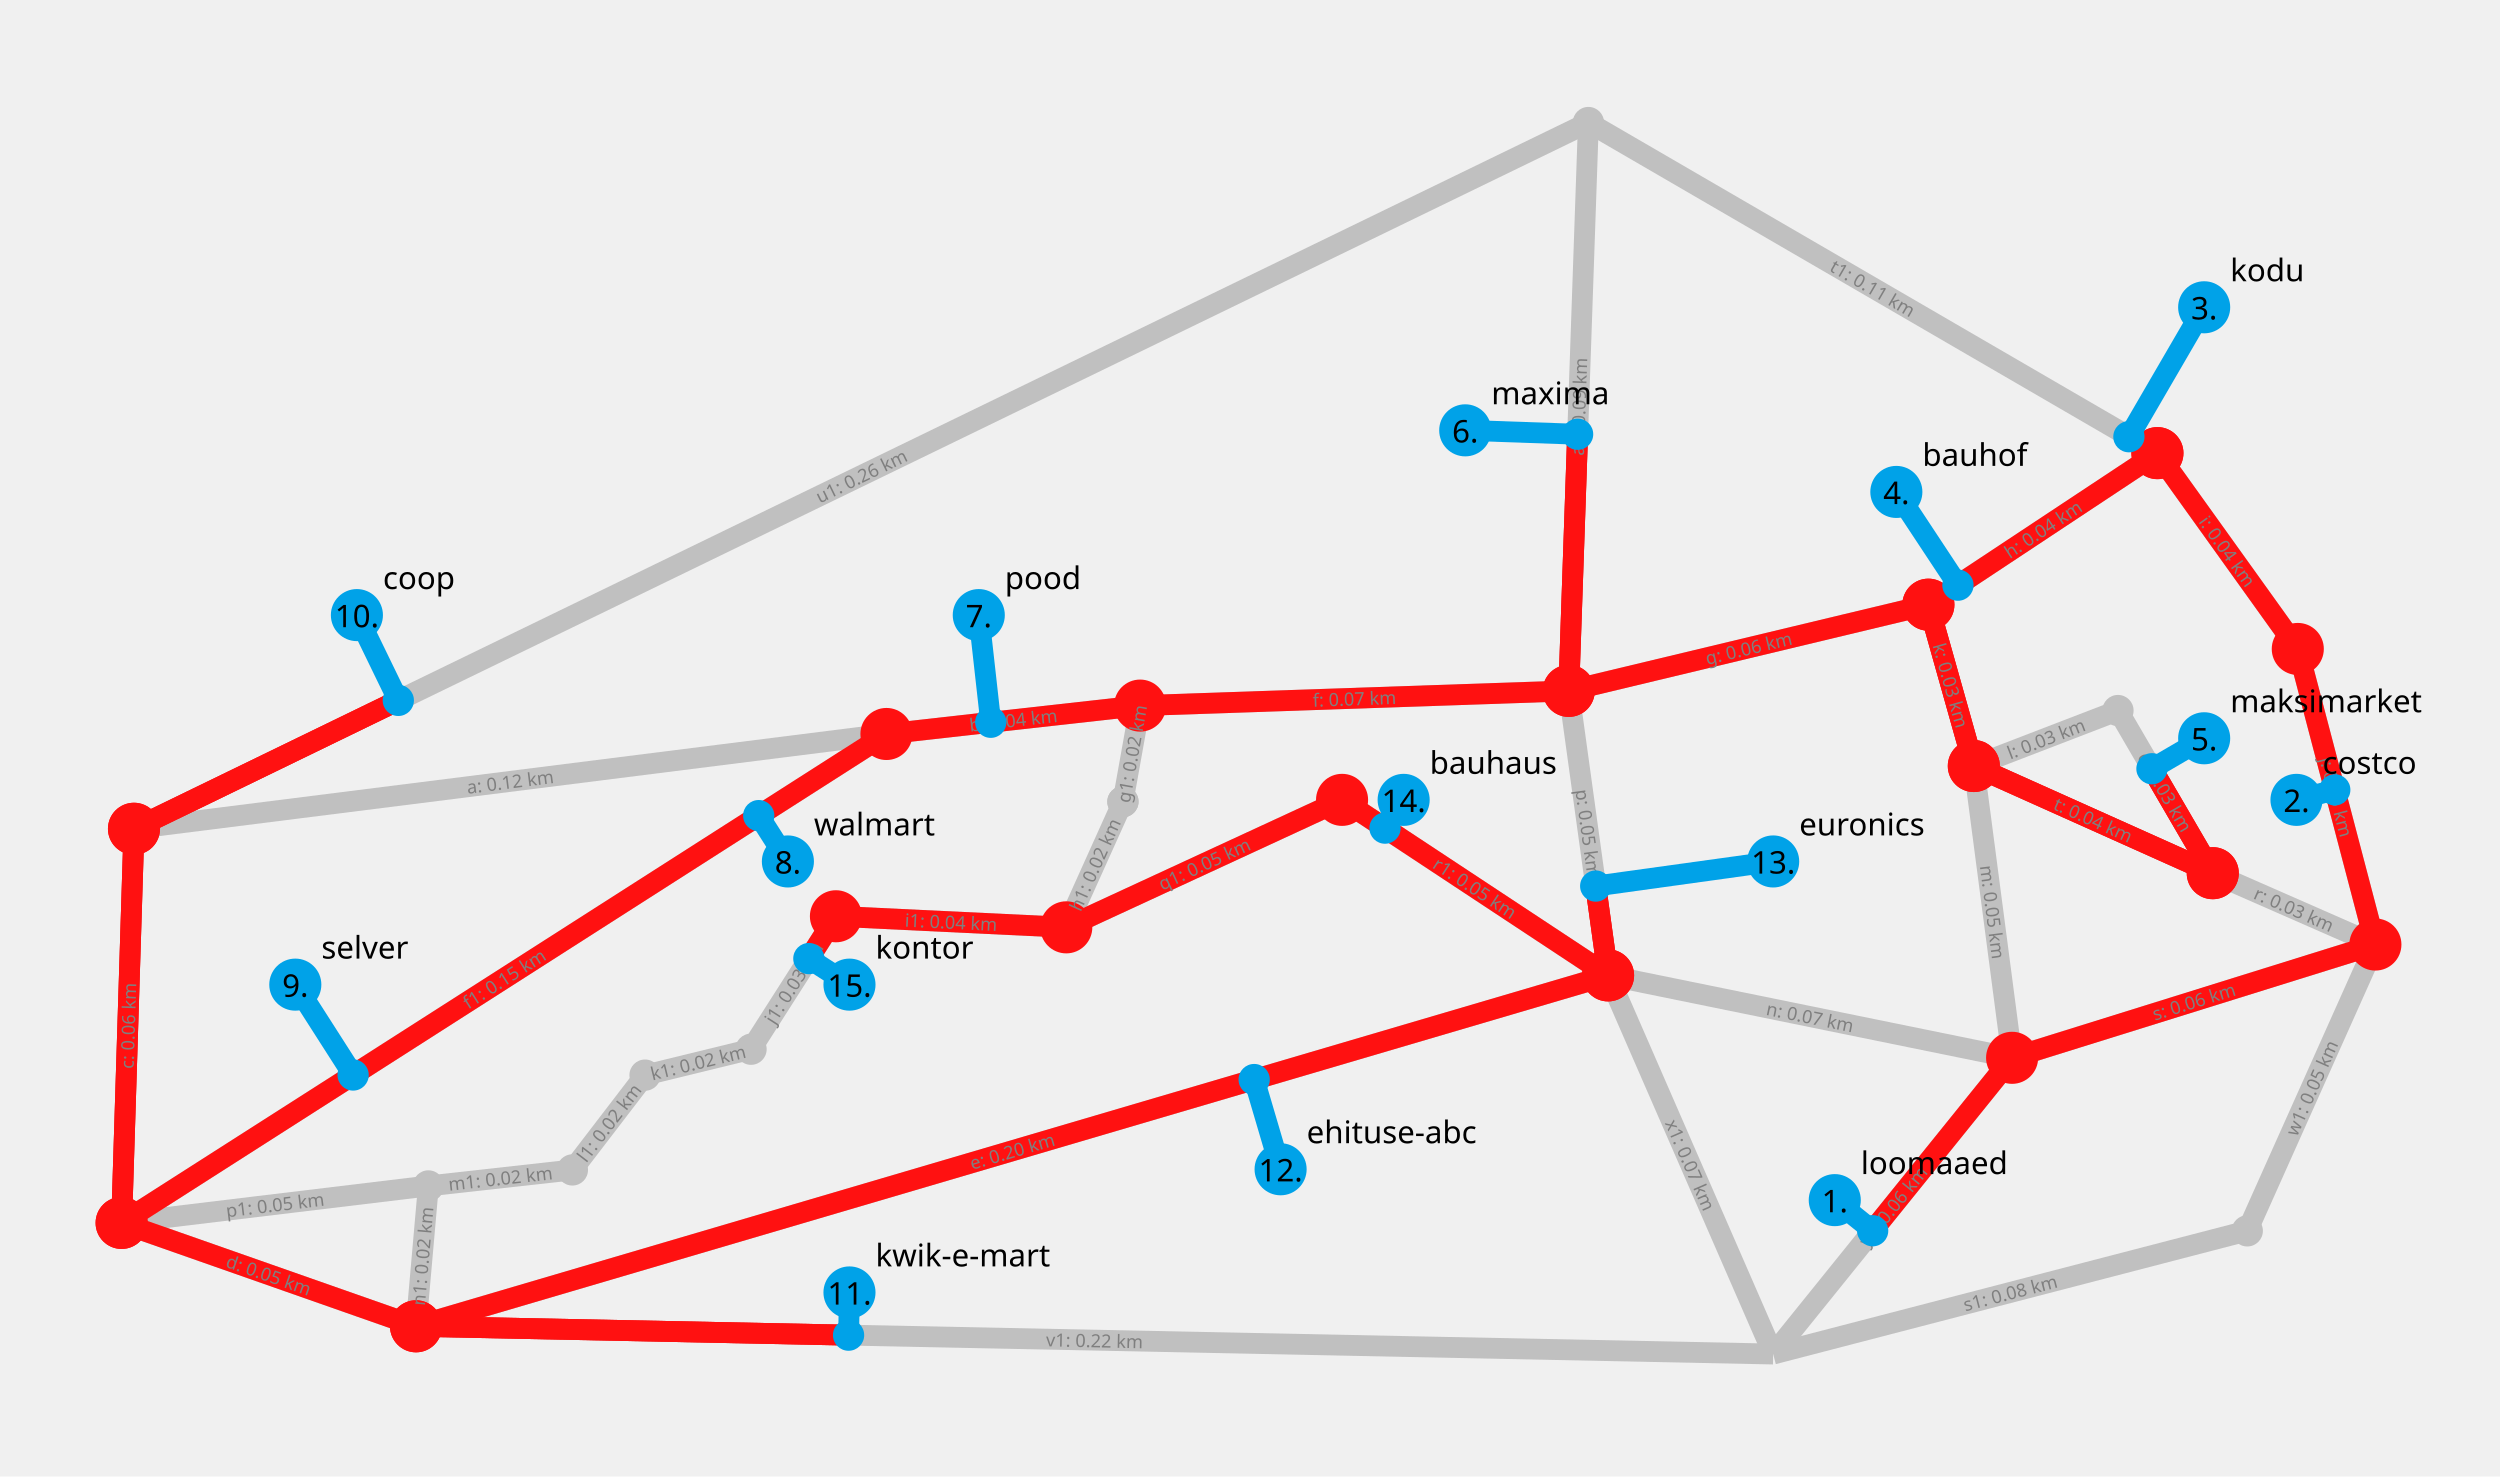
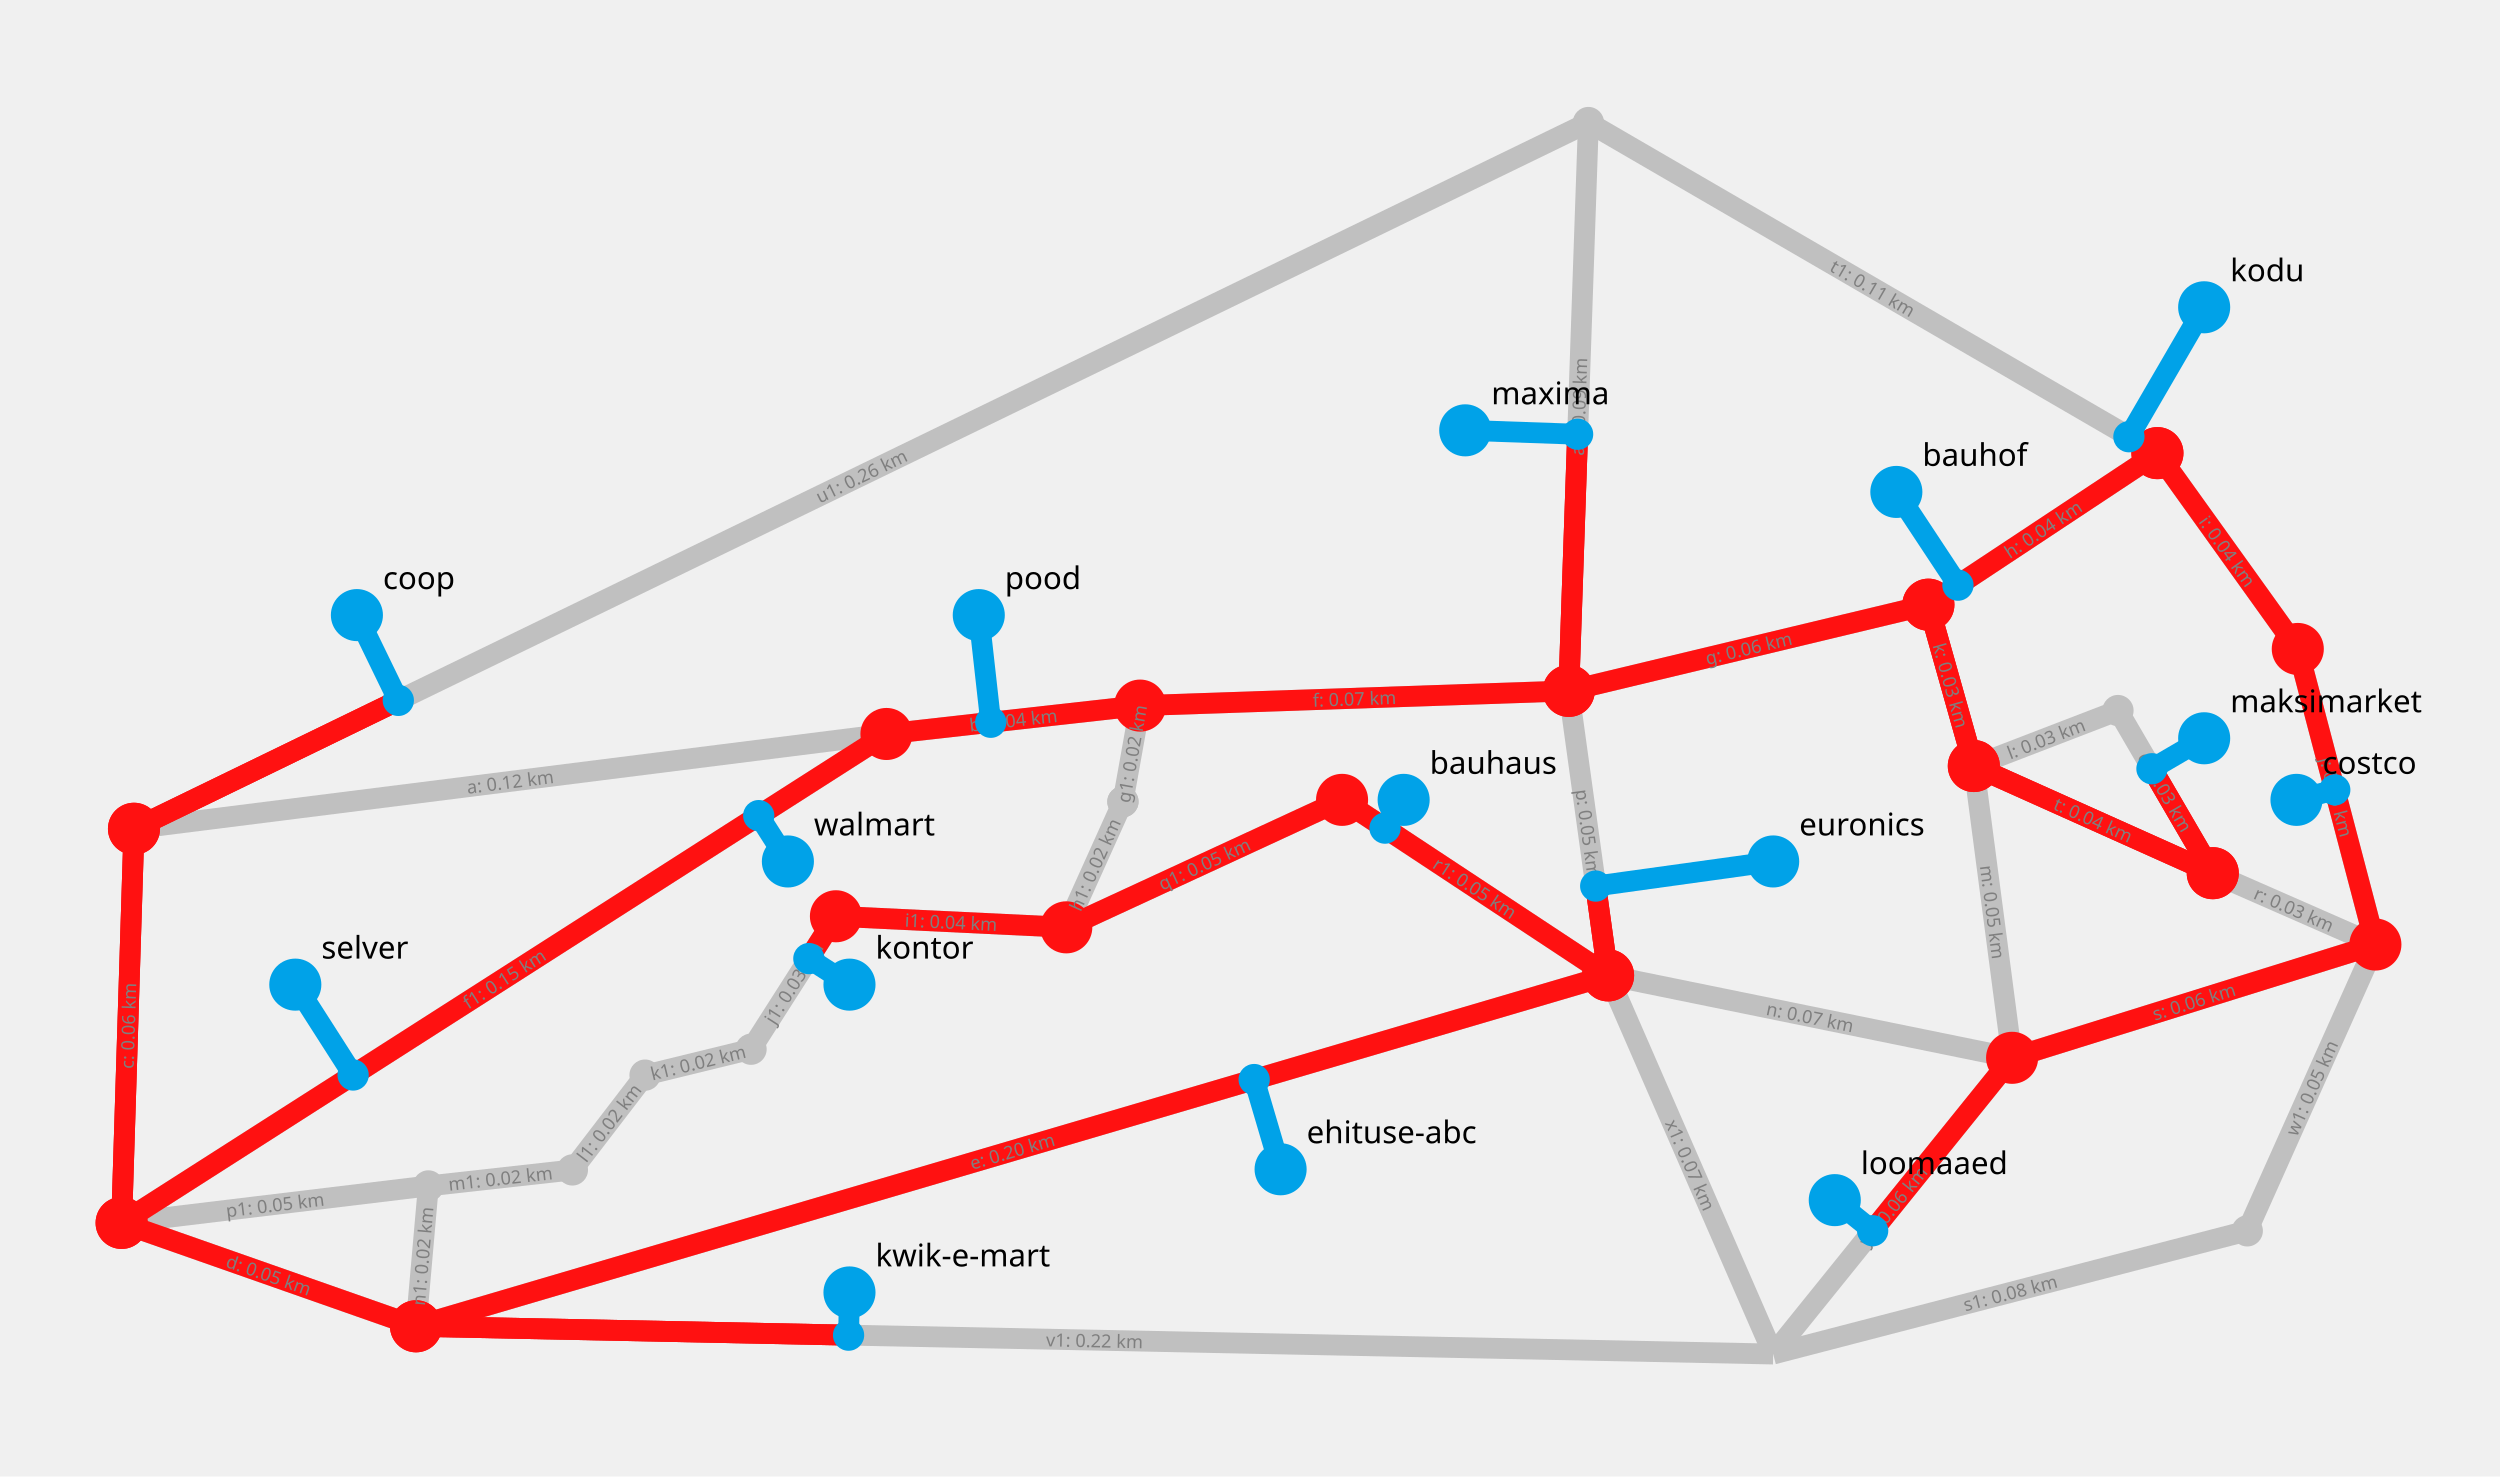
<svg xmlns="http://www.w3.org/2000/svg" version="1.1" width="1920" height="1134" viewBox="-747 -567 1920 1134" font-family="Hermit">
  <rect x="-747" y="-567" width="100%" height="100%" fill="rgb(240, 240, 240)" />
  <line x1="128.6" y1="-25.1" x2="457.8" y2="-36.4" style="stroke:rgb(192, 192, 192);stroke-width:16" />
  <circle cx="128.6" cy="-25.1" r="12" fill="rgb(192, 192, 192)" />
  <circle cx="457.8" cy="-36.4" r="12" fill="rgb(192, 192, 192)" />
  <line x1="457.8" y1="-36.4" x2="734.0" y2="-102.6" style="stroke:rgb(192, 192, 192);stroke-width:16" />
  <circle cx="734.0" cy="-102.6" r="12" fill="rgb(192, 192, 192)" />
  <line x1="734.0" y1="-102.6" x2="909.9" y2="-219.0" style="stroke:rgb(192, 192, 192);stroke-width:16" />
  <circle cx="909.9" cy="-219.0" r="12" fill="rgb(192, 192, 192)" />
  <line x1="909.9" y1="-219.0" x2="1017.7" y2="-68.6" style="stroke:rgb(192, 192, 192);stroke-width:16" />
  <circle cx="1017.7" cy="-68.6" r="12" fill="rgb(192, 192, 192)" />
  <line x1="1017.7" y1="-68.6" x2="1077.3" y2="158.4" style="stroke:rgb(192, 192, 192);stroke-width:16" />
  <circle cx="1077.3" cy="158.4" r="12" fill="rgb(192, 192, 192)" />
  <line x1="734.0" y1="-102.6" x2="768.9" y2="21.3" style="stroke:rgb(192, 192, 192);stroke-width:16" />
  <circle cx="768.9" cy="21.3" r="12" fill="rgb(192, 192, 192)" />
  <line x1="768.9" y1="21.3" x2="879.6" y2="-21.3" style="stroke:rgb(192, 192, 192);stroke-width:16" />
  <circle cx="879.6" cy="-21.3" r="12" fill="rgb(192, 192, 192)" />
  <line x1="768.9" y1="21.3" x2="798.3" y2="245.4" style="stroke:rgb(192, 192, 192);stroke-width:16" />
  <circle cx="798.3" cy="245.4" r="12" fill="rgb(192, 192, 192)" />
  <line x1="798.3" y1="245.4" x2="488.0" y2="182.1" style="stroke:rgb(192, 192, 192);stroke-width:16" />
  <circle cx="488.0" cy="182.1" r="12" fill="rgb(192, 192, 192)" />
  <line x1="488.0" y1="182.1" x2="457.8" y2="-36.4" style="stroke:rgb(192, 192, 192);stroke-width:16" />
  <circle cx="457.8" cy="-36.4" r="12" fill="rgb(192, 192, 192)" />
  <line x1="879.6" y1="-21.3" x2="952.4" y2="103.6" style="stroke:rgb(192, 192, 192);stroke-width:16" />
  <circle cx="952.4" cy="103.6" r="12" fill="rgb(192, 192, 192)" />
  <line x1="952.4" y1="103.6" x2="1077.3" y2="158.4" style="stroke:rgb(192, 192, 192);stroke-width:16" />
  <circle cx="1077.3" cy="158.4" r="12" fill="rgb(192, 192, 192)" />
  <line x1="1077.3" y1="158.4" x2="798.3" y2="245.4" style="stroke:rgb(192, 192, 192);stroke-width:16" />
  <circle cx="798.3" cy="245.4" r="12" fill="rgb(192, 192, 192)" />
  <line x1="952.4" y1="103.6" x2="768.9" y2="21.3" style="stroke:rgb(192, 192, 192);stroke-width:16" />
  <circle cx="768.9" cy="21.3" r="12" fill="rgb(192, 192, 192)" />
  <line x1="-644.1" y1="69.5" x2="-66.2" y2="-3.3" style="stroke:rgb(192, 192, 192);stroke-width:16" />
  <circle cx="-66.2" cy="-3.3" r="12" fill="rgb(192, 192, 192)" />
  <line x1="-66.2" y1="-3.3" x2="128.6" y2="-25.1" style="stroke:rgb(192, 192, 192);stroke-width:16" />
  <circle cx="128.6" cy="-25.1" r="12" fill="rgb(192, 192, 192)" />
  <line x1="-653.6" y1="372.2" x2="-644.1" y2="69.5" style="stroke:rgb(192, 192, 192);stroke-width:16" />
  <circle cx="-644.1" cy="69.5" r="12" fill="rgb(192, 192, 192)" />
  <line x1="-653.6" y1="372.2" x2="-427.5" y2="451.6" style="stroke:rgb(192, 192, 192);stroke-width:16" />
  <circle cx="-427.5" cy="451.6" r="12" fill="rgb(192, 192, 192)" />
  <line x1="-427.5" y1="451.6" x2="488.0" y2="182.1" style="stroke:rgb(192, 192, 192);stroke-width:16" />
  <circle cx="488.0" cy="182.1" r="12" fill="rgb(192, 192, 192)" />
  <line x1="-66.2" y1="-3.3" x2="-653.6" y2="372.2" style="stroke:rgb(192, 192, 192);stroke-width:16" />
  <circle cx="-653.6" cy="372.2" r="12" fill="rgb(192, 192, 192)" />
  <line x1="128.6" y1="-25.1" x2="115.4" y2="48.7" style="stroke:rgb(192, 192, 192);stroke-width:16" />
  <circle cx="115.4" cy="48.7" r="12" fill="rgb(192, 192, 192)" />
  <line x1="71.9" y1="145.2" x2="115.4" y2="48.7" style="stroke:rgb(192, 192, 192);stroke-width:16" />
  <circle cx="115.4" cy="48.7" r="12" fill="rgb(192, 192, 192)" />
  <line x1="-105.0" y1="136.7" x2="71.9" y2="145.2" style="stroke:rgb(192, 192, 192);stroke-width:16" />
  <circle cx="71.9" cy="145.2" r="12" fill="rgb(192, 192, 192)" />
  <line x1="-105.0" y1="136.7" x2="-170.2" y2="238.8" style="stroke:rgb(192, 192, 192);stroke-width:16" />
  <circle cx="-170.2" cy="238.8" r="12" fill="rgb(192, 192, 192)" />
  <line x1="-170.2" y1="238.8" x2="-251.6" y2="258.7" style="stroke:rgb(192, 192, 192);stroke-width:16" />
  <circle cx="-251.6" cy="258.7" r="12" fill="rgb(192, 192, 192)" />
  <line x1="-251.6" y1="258.7" x2="-307.4" y2="331.5" style="stroke:rgb(192, 192, 192);stroke-width:16" />
  <circle cx="-307.4" cy="331.5" r="12" fill="rgb(192, 192, 192)" />
  <line x1="-307.4" y1="331.5" x2="-418.0" y2="343.8" style="stroke:rgb(192, 192, 192);stroke-width:16" />
  <circle cx="-418.0" cy="343.8" r="12" fill="rgb(192, 192, 192)" />
  <line x1="-418.0" y1="343.8" x2="-427.5" y2="451.6" style="stroke:rgb(192, 192, 192);stroke-width:16" />
  <circle cx="-427.5" cy="451.6" r="12" fill="rgb(192, 192, 192)" />
  <line x1="-418.0" y1="343.8" x2="-653.6" y2="372.2" style="stroke:rgb(192, 192, 192);stroke-width:16" />
  <circle cx="-653.6" cy="372.2" r="12" fill="rgb(192, 192, 192)" />
  <line x1="71.9" y1="145.2" x2="283.7" y2="47.3" style="stroke:rgb(192, 192, 192);stroke-width:16" />
  <circle cx="283.7" cy="47.3" r="12" fill="rgb(192, 192, 192)" />
  <line x1="283.7" y1="47.3" x2="488.0" y2="182.1" style="stroke:rgb(192, 192, 192);stroke-width:16" />
  <circle cx="488.0" cy="182.1" r="12" fill="rgb(192, 192, 192)" />
  <line x1="614.8" y1="472.9" x2="978.9" y2="378.3" style="stroke:rgb(192, 192, 192);stroke-width:16" />
  <circle cx="978.9" cy="378.3" r="12" fill="rgb(192, 192, 192)" />
  <line x1="472.9" y1="-472.9" x2="909.9" y2="-219.0" style="stroke:rgb(192, 192, 192);stroke-width:16" />
  <circle cx="909.9" cy="-219.0" r="12" fill="rgb(192, 192, 192)" />
  <line x1="472.9" y1="-472.9" x2="-644.1" y2="69.5" style="stroke:rgb(192, 192, 192);stroke-width:16" />
  <circle cx="-644.1" cy="69.5" r="12" fill="rgb(192, 192, 192)" />
  <line x1="614.8" y1="472.9" x2="-427.5" y2="451.6" style="stroke:rgb(192, 192, 192);stroke-width:16" />
  <circle cx="-427.5" cy="451.6" r="12" fill="rgb(192, 192, 192)" />
  <line x1="978.9" y1="378.3" x2="1077.3" y2="158.4" style="stroke:rgb(192, 192, 192);stroke-width:16" />
  <circle cx="1077.3" cy="158.4" r="12" fill="rgb(192, 192, 192)" />
  <line x1="614.8" y1="472.9" x2="488.0" y2="182.1" style="stroke:rgb(192, 192, 192);stroke-width:16" />
  <circle cx="488.0" cy="182.1" r="12" fill="rgb(192, 192, 192)" />
  <line x1="614.8" y1="472.9" x2="798.3" y2="245.4" style="stroke:rgb(192, 192, 192);stroke-width:16" />
  <circle cx="798.3" cy="245.4" r="12" fill="rgb(192, 192, 192)" />
  <line x1="457.8" y1="-36.4" x2="472.9" y2="-472.9" style="stroke:rgb(192, 192, 192);stroke-width:16" />
  <circle cx="472.9" cy="-472.9" r="12" fill="rgb(192, 192, 192)" />
  <line x1="691.2" y1="378.2" x2="798.3" y2="245.4" style="stroke:rgb(255, 17, 17);stroke-width:16" />
  <circle cx="798.3" cy="245.4" r="20" fill="rgb(255, 17, 17)" />
  <line x1="798.3" y1="245.4" x2="1077.3" y2="158.4" style="stroke:rgb(255, 17, 17);stroke-width:16" />
  <circle cx="1077.3" cy="158.4" r="20" fill="rgb(255, 17, 17)" />
  <line x1="1077.3" y1="158.4" x2="1046.1" y2="39.6" style="stroke:rgb(255, 17, 17);stroke-width:16" />
  <line x1="1046.1" y1="39.6" x2="1017.7" y2="-68.6" style="stroke:rgb(255, 17, 17);stroke-width:16" />
  <circle cx="1017.7" cy="-68.6" r="20" fill="rgb(255, 17, 17)" />
  <line x1="1017.7" y1="-68.6" x2="909.9" y2="-219.0" style="stroke:rgb(255, 17, 17);stroke-width:16" />
  <circle cx="909.9" cy="-219.0" r="20" fill="rgb(255, 17, 17)" />
  <line x1="909.9" y1="-219.0" x2="888.0" y2="-231.6" style="stroke:rgb(255, 17, 17);stroke-width:16" />
  <line x1="888.0" y1="-231.6" x2="909.9" y2="-219.0" style="stroke:rgb(255, 17, 17);stroke-width:16" />
  <circle cx="909.9" cy="-219.0" r="20" fill="rgb(255, 17, 17)" />
  <line x1="909.9" y1="-219.0" x2="756.7" y2="-117.6" style="stroke:rgb(255, 17, 17);stroke-width:16" />
  <line x1="756.7" y1="-117.6" x2="734.0" y2="-102.6" style="stroke:rgb(255, 17, 17);stroke-width:16" />
  <circle cx="734.0" cy="-102.6" r="20" fill="rgb(255, 17, 17)" />
  <line x1="734.0" y1="-102.6" x2="768.9" y2="21.3" style="stroke:rgb(255, 17, 17);stroke-width:16" />
  <circle cx="768.9" cy="21.3" r="20" fill="rgb(255, 17, 17)" />
  <line x1="768.9" y1="21.3" x2="952.4" y2="103.6" style="stroke:rgb(255, 17, 17);stroke-width:16" />
  <circle cx="952.4" cy="103.6" r="20" fill="rgb(255, 17, 17)" />
  <line x1="952.4" y1="103.6" x2="905.7" y2="23.4" style="stroke:rgb(255, 17, 17);stroke-width:16" />
  <line x1="905.7" y1="23.4" x2="952.4" y2="103.6" style="stroke:rgb(255, 17, 17);stroke-width:16" />
  <circle cx="952.4" cy="103.6" r="20" fill="rgb(255, 17, 17)" />
  <line x1="952.4" y1="103.6" x2="768.9" y2="21.3" style="stroke:rgb(255, 17, 17);stroke-width:16" />
  <circle cx="768.9" cy="21.3" r="20" fill="rgb(255, 17, 17)" />
  <line x1="768.9" y1="21.3" x2="734.0" y2="-102.6" style="stroke:rgb(255, 17, 17);stroke-width:16" />
  <circle cx="734.0" cy="-102.6" r="20" fill="rgb(255, 17, 17)" />
  <line x1="734.0" y1="-102.6" x2="457.8" y2="-36.4" style="stroke:rgb(255, 17, 17);stroke-width:16" />
  <circle cx="457.8" cy="-36.4" r="20" fill="rgb(255, 17, 17)" />
  <line x1="457.8" y1="-36.4" x2="464.6" y2="-233.5" style="stroke:rgb(255, 17, 17);stroke-width:16" />
  <line x1="464.6" y1="-233.5" x2="457.8" y2="-36.4" style="stroke:rgb(255, 17, 17);stroke-width:16" />
  <circle cx="457.8" cy="-36.4" r="20" fill="rgb(255, 17, 17)" />
  <line x1="457.8" y1="-36.4" x2="128.6" y2="-25.1" style="stroke:rgb(255, 17, 17);stroke-width:16" />
  <circle cx="128.6" cy="-25.1" r="20" fill="rgb(255, 17, 17)" />
  <line x1="128.6" y1="-25.1" x2="13.9" y2="-12.3" style="stroke:rgb(255, 17, 17);stroke-width:16" />
  <line x1="13.9" y1="-12.3" x2="-66.2" y2="-3.3" style="stroke:rgb(255, 17, 17);stroke-width:16" />
  <circle cx="-66.2" cy="-3.3" r="20" fill="rgb(255, 17, 17)" />
  <line x1="-66.2" y1="-3.3" x2="-164.3" y2="59.4" style="stroke:rgb(255, 17, 17);stroke-width:16" />
  <line x1="-164.3" y1="59.4" x2="-475.8" y2="258.6" style="stroke:rgb(255, 17, 17);stroke-width:16" />
  <line x1="-475.8" y1="258.6" x2="-653.6" y2="372.2" style="stroke:rgb(255, 17, 17);stroke-width:16" />
  <circle cx="-653.6" cy="372.2" r="20" fill="rgb(255, 17, 17)" />
  <line x1="-653.6" y1="372.2" x2="-644.1" y2="69.5" style="stroke:rgb(255, 17, 17);stroke-width:16" />
  <circle cx="-644.1" cy="69.5" r="20" fill="rgb(255, 17, 17)" />
  <line x1="-644.1" y1="69.5" x2="-441.1" y2="-29.1" style="stroke:rgb(255, 17, 17);stroke-width:16" />
  <line x1="-441.1" y1="-29.1" x2="-644.1" y2="69.5" style="stroke:rgb(255, 17, 17);stroke-width:16" />
  <circle cx="-644.1" cy="69.5" r="20" fill="rgb(255, 17, 17)" />
  <line x1="-644.1" y1="69.5" x2="-653.6" y2="372.2" style="stroke:rgb(255, 17, 17);stroke-width:16" />
  <circle cx="-653.6" cy="372.2" r="20" fill="rgb(255, 17, 17)" />
  <line x1="-653.6" y1="372.2" x2="-427.5" y2="451.6" style="stroke:rgb(255, 17, 17);stroke-width:16" />
  <circle cx="-427.5" cy="451.6" r="20" fill="rgb(255, 17, 17)" />
  <line x1="-427.5" y1="451.6" x2="-95.3" y2="458.4" style="stroke:rgb(255, 17, 17);stroke-width:16" />
  <line x1="-95.3" y1="458.4" x2="-427.5" y2="451.6" style="stroke:rgb(255, 17, 17);stroke-width:16" />
  <circle cx="-427.5" cy="451.6" r="20" fill="rgb(255, 17, 17)" />
  <line x1="-427.5" y1="451.6" x2="216.2" y2="262.1" style="stroke:rgb(255, 17, 17);stroke-width:16" />
  <line x1="216.2" y1="262.1" x2="488.0" y2="182.1" style="stroke:rgb(255, 17, 17);stroke-width:16" />
  <circle cx="488.0" cy="182.1" r="20" fill="rgb(255, 17, 17)" />
  <line x1="488.0" y1="182.1" x2="478.5" y2="113.5" style="stroke:rgb(255, 17, 17);stroke-width:16" />
  <line x1="478.5" y1="113.5" x2="488.0" y2="182.1" style="stroke:rgb(255, 17, 17);stroke-width:16" />
  <circle cx="488.0" cy="182.1" r="20" fill="rgb(255, 17, 17)" />
  <line x1="488.0" y1="182.1" x2="316.7" y2="69.0" style="stroke:rgb(255, 17, 17);stroke-width:16" />
  <line x1="316.7" y1="69.0" x2="283.7" y2="47.3" style="stroke:rgb(255, 17, 17);stroke-width:16" />
  <circle cx="283.7" cy="47.3" r="20" fill="rgb(255, 17, 17)" />
  <line x1="283.7" y1="47.3" x2="71.9" y2="145.2" style="stroke:rgb(255, 17, 17);stroke-width:16" />
  <circle cx="71.9" cy="145.2" r="20" fill="rgb(255, 17, 17)" />
  <line x1="71.9" y1="145.2" x2="-105.0" y2="136.7" style="stroke:rgb(255, 17, 17);stroke-width:16" />
  <circle cx="-105.0" cy="136.7" r="20" fill="rgb(255, 17, 17)" />
  <line x1="-105.0" y1="136.7" x2="-125.8" y2="169.2" style="stroke:rgb(255, 17, 17);stroke-width:16" />
  <text font-size="14" dominant-baseline="central" text-anchor="middle" fill="rgb(127, 127, 127)" transform="translate(293.2, -30.7) rotate(-1.97493)">f: 0.07 km</text>
  <text font-size="14" dominant-baseline="central" text-anchor="middle" fill="rgb(127, 127, 127)" transform="translate(595.9, -69.5) rotate(-13.4809)">g: 0.06 km</text>
  <text font-size="14" dominant-baseline="central" text-anchor="middle" fill="rgb(127, 127, 127)" transform="translate(821.9, -160.8) rotate(-33.4763)">h: 0.04 km</text>
  <text font-size="14" dominant-baseline="central" text-anchor="middle" fill="rgb(127, 127, 127)" transform="translate(963.8, -143.8) rotate(54.3602)">i: 0.04 km</text>
  <text font-size="14" dominant-baseline="central" text-anchor="middle" fill="rgb(127, 127, 127)" transform="translate(1047.5, 44.9) rotate(75.2917)">j: 0.05 km</text>
  <text font-size="14" dominant-baseline="central" text-anchor="middle" fill="rgb(127, 127, 127)" transform="translate(751.4, -40.7) rotate(74.228)">k: 0.03 km</text>
  <text font-size="14" dominant-baseline="central" text-anchor="middle" fill="rgb(127, 127, 127)" transform="translate(824.3, -0.0) rotate(-21.0375)">l: 0.03 km</text>
  <text font-size="14" dominant-baseline="central" text-anchor="middle" fill="rgb(127, 127, 127)" transform="translate(783.6, 133.4) rotate(82.5479)">m: 0.05 km</text>
  <text font-size="14" dominant-baseline="central" text-anchor="middle" fill="rgb(127, 127, 127)" transform="translate(643.2, 213.8) rotate(11.5449)">n: 0.07 km</text>
  <text font-size="14" dominant-baseline="central" text-anchor="middle" fill="rgb(127, 127, 127)" transform="translate(472.9, 72.8) rotate(82.1131)">p: 0.05 km</text>
  <text font-size="14" dominant-baseline="central" text-anchor="middle" fill="rgb(127, 127, 127)" transform="translate(916.0, 41.1) rotate(59.7436)">q: 0.03 km</text>
  <text font-size="14" dominant-baseline="central" text-anchor="middle" fill="rgb(127, 127, 127)" transform="translate(1014.9, 131.0) rotate(23.7204)">r: 0.03 km</text>
  <text font-size="14" dominant-baseline="central" text-anchor="middle" fill="rgb(127, 127, 127)" transform="translate(937.8, 201.9) rotate(-17.3208)">s: 0.06 km</text>
  <text font-size="14" dominant-baseline="central" text-anchor="middle" fill="rgb(127, 127, 127)" transform="translate(860.7, 62.4) rotate(24.154)">t: 0.04 km</text>
  <text font-size="14" dominant-baseline="central" text-anchor="middle" fill="rgb(127, 127, 127)" transform="translate(-355.2, 33.1) rotate(-7.18272)">a: 0.12 km</text>
  <text font-size="14" dominant-baseline="central" text-anchor="middle" fill="rgb(127, 127, 127)" transform="translate(31.2, -14.2) rotate(-6.37072)">b: 0.04 km</text>
  <text font-size="14" dominant-baseline="central" text-anchor="middle" fill="rgb(127, 127, 127)" transform="translate(-648.8, 220.8) rotate(-88.2101)">c: 0.06 km</text>
  <text font-size="14" dominant-baseline="central" text-anchor="middle" fill="rgb(127, 127, 127)" transform="translate(-540.5, 411.9) rotate(19.3648)">d: 0.05 km</text>
  <text font-size="14" dominant-baseline="central" text-anchor="middle" fill="rgb(127, 127, 127)" transform="translate(30.3, 316.8) rotate(-16.4056)">e: 0.20 km</text>
  <text font-size="14" dominant-baseline="central" text-anchor="middle" fill="rgb(127, 127, 127)" transform="translate(-359.9, 184.4) rotate(-32.5904)">f1: 0.15 km</text>
  <text font-size="14" dominant-baseline="central" text-anchor="middle" fill="rgb(127, 127, 127)" transform="translate(122.0, 11.8) rotate(-79.8245)">g1: 0.02 km</text>
  <text font-size="14" dominant-baseline="central" text-anchor="middle" fill="rgb(127, 127, 127)" transform="translate(93.6, 96.9) rotate(-65.7256)">h1: 0.02 km</text>
  <text font-size="14" dominant-baseline="central" text-anchor="middle" fill="rgb(127, 127, 127)" transform="translate(-16.6, 140.9) rotate(2.75543)">i1: 0.04 km</text>
  <text font-size="14" dominant-baseline="central" text-anchor="middle" fill="rgb(127, 127, 127)" transform="translate(-137.6, 187.7) rotate(-57.4259)">j1: 0.03 km</text>
  <text font-size="14" dominant-baseline="central" text-anchor="middle" fill="rgb(127, 127, 127)" transform="translate(-210.9, 248.7) rotate(-13.7223)">k1: 0.02 km</text>
  <text font-size="14" dominant-baseline="central" text-anchor="middle" fill="rgb(127, 127, 127)" transform="translate(-279.5, 295.1) rotate(-52.5394)">l1: 0.02 km</text>
  <text font-size="14" dominant-baseline="central" text-anchor="middle" fill="rgb(127, 127, 127)" transform="translate(-362.7, 337.7) rotate(-6.34019)">m1: 0.02 km</text>
  <text font-size="14" dominant-baseline="central" text-anchor="middle" fill="rgb(127, 127, 127)" transform="translate(-422.8, 397.7) rotate(-84.9869)">n1: 0.02 km</text>
  <text font-size="14" dominant-baseline="central" text-anchor="middle" fill="rgb(127, 127, 127)" transform="translate(-535.8, 358.0) rotate(-6.86999)">p1: 0.05 km</text>
  <text font-size="14" dominant-baseline="central" text-anchor="middle" fill="rgb(127, 127, 127)" transform="translate(177.8, 96.2) rotate(-24.7995)">q1: 0.05 km</text>
  <text font-size="14" dominant-baseline="central" text-anchor="middle" fill="rgb(127, 127, 127)" transform="translate(385.9, 114.7) rotate(33.4137)">r1: 0.05 km</text>
  <text font-size="14" dominant-baseline="central" text-anchor="middle" fill="rgb(127, 127, 127)" transform="translate(796.8, 425.6) rotate(-14.5603)">s1: 0.08 km</text>
  <text font-size="14" dominant-baseline="central" text-anchor="middle" fill="rgb(127, 127, 127)" transform="translate(691.4, -345.9) rotate(30.1638)">t1: 0.11 km</text>
  <text font-size="14" dominant-baseline="central" text-anchor="middle" fill="rgb(127, 127, 127)" transform="translate(-85.6, -201.7) rotate(-25.9015)">u1: 0.26 km</text>
  <text font-size="14" dominant-baseline="central" text-anchor="middle" fill="rgb(127, 127, 127)" transform="translate(93.6, 462.3) rotate(1.16967)">v1: 0.22 km</text>
  <text font-size="14" dominant-baseline="central" text-anchor="middle" fill="rgb(127, 127, 127)" transform="translate(1028.1, 268.4) rotate(-65.9005)">w1: 0.05 km</text>
  <text font-size="14" dominant-baseline="central" text-anchor="middle" fill="rgb(127, 127, 127)" transform="translate(551.4, 327.5) rotate(66.4538)">x1: 0.07 km</text>
  <text font-size="14" dominant-baseline="central" text-anchor="middle" fill="rgb(127, 127, 127)" transform="translate(706.5, 359.2) rotate(-51.1085)">y1: 0.06 km</text>
  <text font-size="14" dominant-baseline="central" text-anchor="middle" fill="rgb(127, 127, 127)" transform="translate(465.3, -254.7) rotate(-88.0144)">a2: 0.09 km</text>
  <line x1="691.2" y1="378.2" x2="662.1" y2="354.7" style="stroke:rgb(0, 162, 232);stroke-width:16" />
  <circle cx="691.2" cy="378.2" r="12" fill="rgb(0, 162, 232)" />
-   <circle cx="662.1" cy="354.7" r="20" fill="rgb(0, 162, 232)" />
-   <text x="682.1" y="334.7" font-size="24" text-anchor="start" fill="black">loomaaed</text>
  <text x="662.1" y="354.7" font-size="24" dominant-baseline="central" text-anchor="middle" fill="black">1.</text>
  <line x1="1046.1" y1="39.6" x2="1016.7" y2="47.3" style="stroke:rgb(0, 162, 232);stroke-width:16" />
  <circle cx="1046.1" cy="39.6" r="12" fill="rgb(0, 162, 232)" />
-   <circle cx="1016.7" cy="47.3" r="20" fill="rgb(0, 162, 232)" />
-   <text x="1036.7" y="27.3" font-size="24" text-anchor="start" fill="black">costco</text>
  <text x="1016.7" y="47.3" font-size="24" dominant-baseline="central" text-anchor="middle" fill="black">2.</text>
  <line x1="888.0" y1="-231.6" x2="945.8" y2="-331.0" style="stroke:rgb(0, 162, 232);stroke-width:16" />
  <circle cx="888.0" cy="-231.6" r="12" fill="rgb(0, 162, 232)" />
-   <circle cx="945.8" cy="-331.0" r="20" fill="rgb(0, 162, 232)" />
-   <text x="965.8" y="-351.0" font-size="24" text-anchor="start" fill="black">kodu</text>
  <text x="945.8" y="-331.0" font-size="24" dominant-baseline="central" text-anchor="middle" fill="black">3.</text>
  <line x1="756.7" y1="-117.6" x2="709.4" y2="-189.2" style="stroke:rgb(0, 162, 232);stroke-width:16" />
  <circle cx="756.7" cy="-117.6" r="12" fill="rgb(0, 162, 232)" />
-   <circle cx="709.4" cy="-189.2" r="20" fill="rgb(0, 162, 232)" />
-   <text x="729.4" y="-209.2" font-size="24" text-anchor="start" fill="black">bauhof</text>
  <text x="709.4" y="-189.2" font-size="24" dominant-baseline="central" text-anchor="middle" fill="black">4.</text>
  <line x1="905.7" y1="23.4" x2="945.8" y2="-0.0" style="stroke:rgb(0, 162, 232);stroke-width:16" />
  <circle cx="905.7" cy="23.4" r="12" fill="rgb(0, 162, 232)" />
-   <circle cx="945.8" cy="-0.0" r="20" fill="rgb(0, 162, 232)" />
-   <text x="965.8" y="-20.0" font-size="24" text-anchor="start" fill="black">maksimarket</text>
  <text x="945.8" y="-0.0" font-size="24" dominant-baseline="central" text-anchor="middle" fill="black">5.</text>
  <line x1="464.6" y1="-233.5" x2="378.3" y2="-236.5" style="stroke:rgb(0, 162, 232);stroke-width:16" />
  <circle cx="464.6" cy="-233.5" r="12" fill="rgb(0, 162, 232)" />
-   <circle cx="378.3" cy="-236.5" r="20" fill="rgb(0, 162, 232)" />
-   <text x="398.3" y="-256.5" font-size="24" text-anchor="start" fill="black">maxima</text>
  <text x="378.3" y="-236.5" font-size="24" dominant-baseline="central" text-anchor="middle" fill="black">6.</text>
  <line x1="13.9" y1="-12.3" x2="4.7" y2="-94.6" style="stroke:rgb(0, 162, 232);stroke-width:16" />
  <circle cx="13.9" cy="-12.3" r="12" fill="rgb(0, 162, 232)" />
-   <circle cx="4.7" cy="-94.6" r="20" fill="rgb(0, 162, 232)" />
-   <text x="24.7" y="-114.6" font-size="24" text-anchor="start" fill="black">pood</text>
  <text x="4.7" y="-94.6" font-size="24" dominant-baseline="central" text-anchor="middle" fill="black">7.</text>
  <line x1="-164.3" y1="59.4" x2="-141.9" y2="94.6" style="stroke:rgb(0, 162, 232);stroke-width:16" />
  <circle cx="-164.3" cy="59.4" r="12" fill="rgb(0, 162, 232)" />
-   <circle cx="-141.9" cy="94.6" r="20" fill="rgb(0, 162, 232)" />
-   <text x="-121.9" y="74.6" font-size="24" text-anchor="start" fill="black">walmart</text>
  <text x="-141.9" y="94.6" font-size="24" dominant-baseline="central" text-anchor="middle" fill="black">8.</text>
  <line x1="-475.8" y1="258.6" x2="-520.2" y2="189.2" style="stroke:rgb(0, 162, 232);stroke-width:16" />
  <circle cx="-475.8" cy="258.6" r="12" fill="rgb(0, 162, 232)" />
-   <circle cx="-520.2" cy="189.2" r="20" fill="rgb(0, 162, 232)" />
-   <text x="-500.2" y="169.2" font-size="24" text-anchor="start" fill="black">selver</text>
  <text x="-520.2" y="189.2" font-size="24" dominant-baseline="central" text-anchor="middle" fill="black">9.</text>
  <line x1="-441.1" y1="-29.1" x2="-472.9" y2="-94.6" style="stroke:rgb(0, 162, 232);stroke-width:16" />
  <circle cx="-441.1" cy="-29.1" r="12" fill="rgb(0, 162, 232)" />
-   <circle cx="-472.9" cy="-94.6" r="20" fill="rgb(0, 162, 232)" />
-   <text x="-452.9" y="-114.6" font-size="24" text-anchor="start" fill="black">coop</text>
  <text x="-472.9" y="-94.6" font-size="24" dominant-baseline="central" text-anchor="middle" fill="black">10.</text>
  <line x1="-95.3" y1="458.4" x2="-94.6" y2="425.6" style="stroke:rgb(0, 162, 232);stroke-width:16" />
  <circle cx="-95.3" cy="458.4" r="12" fill="rgb(0, 162, 232)" />
-   <circle cx="-94.6" cy="425.6" r="20" fill="rgb(0, 162, 232)" />
-   <text x="-74.6" y="405.6" font-size="24" text-anchor="start" fill="black">kwik-e-mart</text>
  <text x="-94.6" y="425.6" font-size="24" dominant-baseline="central" text-anchor="middle" fill="black">11.</text>
  <line x1="216.2" y1="262.1" x2="236.5" y2="331.0" style="stroke:rgb(0, 162, 232);stroke-width:16" />
  <circle cx="216.2" cy="262.1" r="12" fill="rgb(0, 162, 232)" />
-   <circle cx="236.5" cy="331.0" r="20" fill="rgb(0, 162, 232)" />
-   <text x="256.5" y="311.0" font-size="24" text-anchor="start" fill="black">ehituse-abc</text>
  <text x="236.5" y="331.0" font-size="24" dominant-baseline="central" text-anchor="middle" fill="black">12.</text>
  <line x1="478.5" y1="113.5" x2="614.8" y2="94.6" style="stroke:rgb(0, 162, 232);stroke-width:16" />
  <circle cx="478.5" cy="113.5" r="12" fill="rgb(0, 162, 232)" />
-   <circle cx="614.8" cy="94.6" r="20" fill="rgb(0, 162, 232)" />
-   <text x="634.8" y="74.6" font-size="24" text-anchor="start" fill="black">euronics</text>
  <text x="614.8" y="94.6" font-size="24" dominant-baseline="central" text-anchor="middle" fill="black">13.</text>
  <line x1="316.7" y1="69.0" x2="331.0" y2="47.3" style="stroke:rgb(0, 162, 232);stroke-width:16" />
  <circle cx="316.7" cy="69.0" r="12" fill="rgb(0, 162, 232)" />
-   <circle cx="331.0" cy="47.3" r="20" fill="rgb(0, 162, 232)" />
-   <text x="351.0" y="27.3" font-size="24" text-anchor="start" fill="black">bauhaus</text>
  <text x="331.0" y="47.3" font-size="24" dominant-baseline="central" text-anchor="middle" fill="black">14.</text>
  <line x1="-125.8" y1="169.2" x2="-94.6" y2="189.2" style="stroke:rgb(0, 162, 232);stroke-width:16" />
  <circle cx="-125.8" cy="169.2" r="12" fill="rgb(0, 162, 232)" />
+   <text x="-94.6" y="189.2" font-size="24" dominant-baseline="central" text-anchor="middle" fill="black">15.</text>
+   <circle cx="662.1" cy="354.7" r="20" fill="rgb(0, 162, 232)" />
+   <text x="682.1" y="334.7" font-size="24" text-anchor="start" fill="black">loomaaed</text>
+   <circle cx="1016.7" cy="47.3" r="20" fill="rgb(0, 162, 232)" />
+   <text x="1036.7" y="27.3" font-size="24" text-anchor="start" fill="black">costco</text>
+   <circle cx="945.8" cy="-331.0" r="20" fill="rgb(0, 162, 232)" />
+   <text x="965.8" y="-351.0" font-size="24" text-anchor="start" fill="black">kodu</text>
+   <circle cx="709.4" cy="-189.2" r="20" fill="rgb(0, 162, 232)" />
+   <text x="729.4" y="-209.2" font-size="24" text-anchor="start" fill="black">bauhof</text>
+   <circle cx="945.8" cy="-0.0" r="20" fill="rgb(0, 162, 232)" />
+   <text x="965.8" y="-20.0" font-size="24" text-anchor="start" fill="black">maksimarket</text>
+   <circle cx="378.3" cy="-236.5" r="20" fill="rgb(0, 162, 232)" />
+   <text x="398.3" y="-256.5" font-size="24" text-anchor="start" fill="black">maxima</text>
+   <circle cx="4.7" cy="-94.6" r="20" fill="rgb(0, 162, 232)" />
+   <text x="24.7" y="-114.6" font-size="24" text-anchor="start" fill="black">pood</text>
+   <circle cx="-141.9" cy="94.6" r="20" fill="rgb(0, 162, 232)" />
+   <text x="-121.9" y="74.6" font-size="24" text-anchor="start" fill="black">walmart</text>
+   <circle cx="-520.2" cy="189.2" r="20" fill="rgb(0, 162, 232)" />
+   <text x="-500.2" y="169.2" font-size="24" text-anchor="start" fill="black">selver</text>
+   <circle cx="-472.9" cy="-94.6" r="20" fill="rgb(0, 162, 232)" />
+   <text x="-452.9" y="-114.6" font-size="24" text-anchor="start" fill="black">coop</text>
+   <circle cx="-94.6" cy="425.6" r="20" fill="rgb(0, 162, 232)" />
+   <text x="-74.6" y="405.6" font-size="24" text-anchor="start" fill="black">kwik-e-mart</text>
+   <circle cx="236.5" cy="331.0" r="20" fill="rgb(0, 162, 232)" />
+   <text x="256.5" y="311.0" font-size="24" text-anchor="start" fill="black">ehituse-abc</text>
+   <circle cx="614.8" cy="94.6" r="20" fill="rgb(0, 162, 232)" />
+   <text x="634.8" y="74.6" font-size="24" text-anchor="start" fill="black">euronics</text>
+   <circle cx="331.0" cy="47.3" r="20" fill="rgb(0, 162, 232)" />
+   <text x="351.0" y="27.3" font-size="24" text-anchor="start" fill="black">bauhaus</text>
  <circle cx="-94.6" cy="189.2" r="20" fill="rgb(0, 162, 232)" />
  <text x="-74.6" y="169.2" font-size="24" text-anchor="start" fill="black">kontor</text>
-   <text x="-94.6" y="189.2" font-size="24" dominant-baseline="central" text-anchor="middle" fill="black">15.</text>
</svg>
